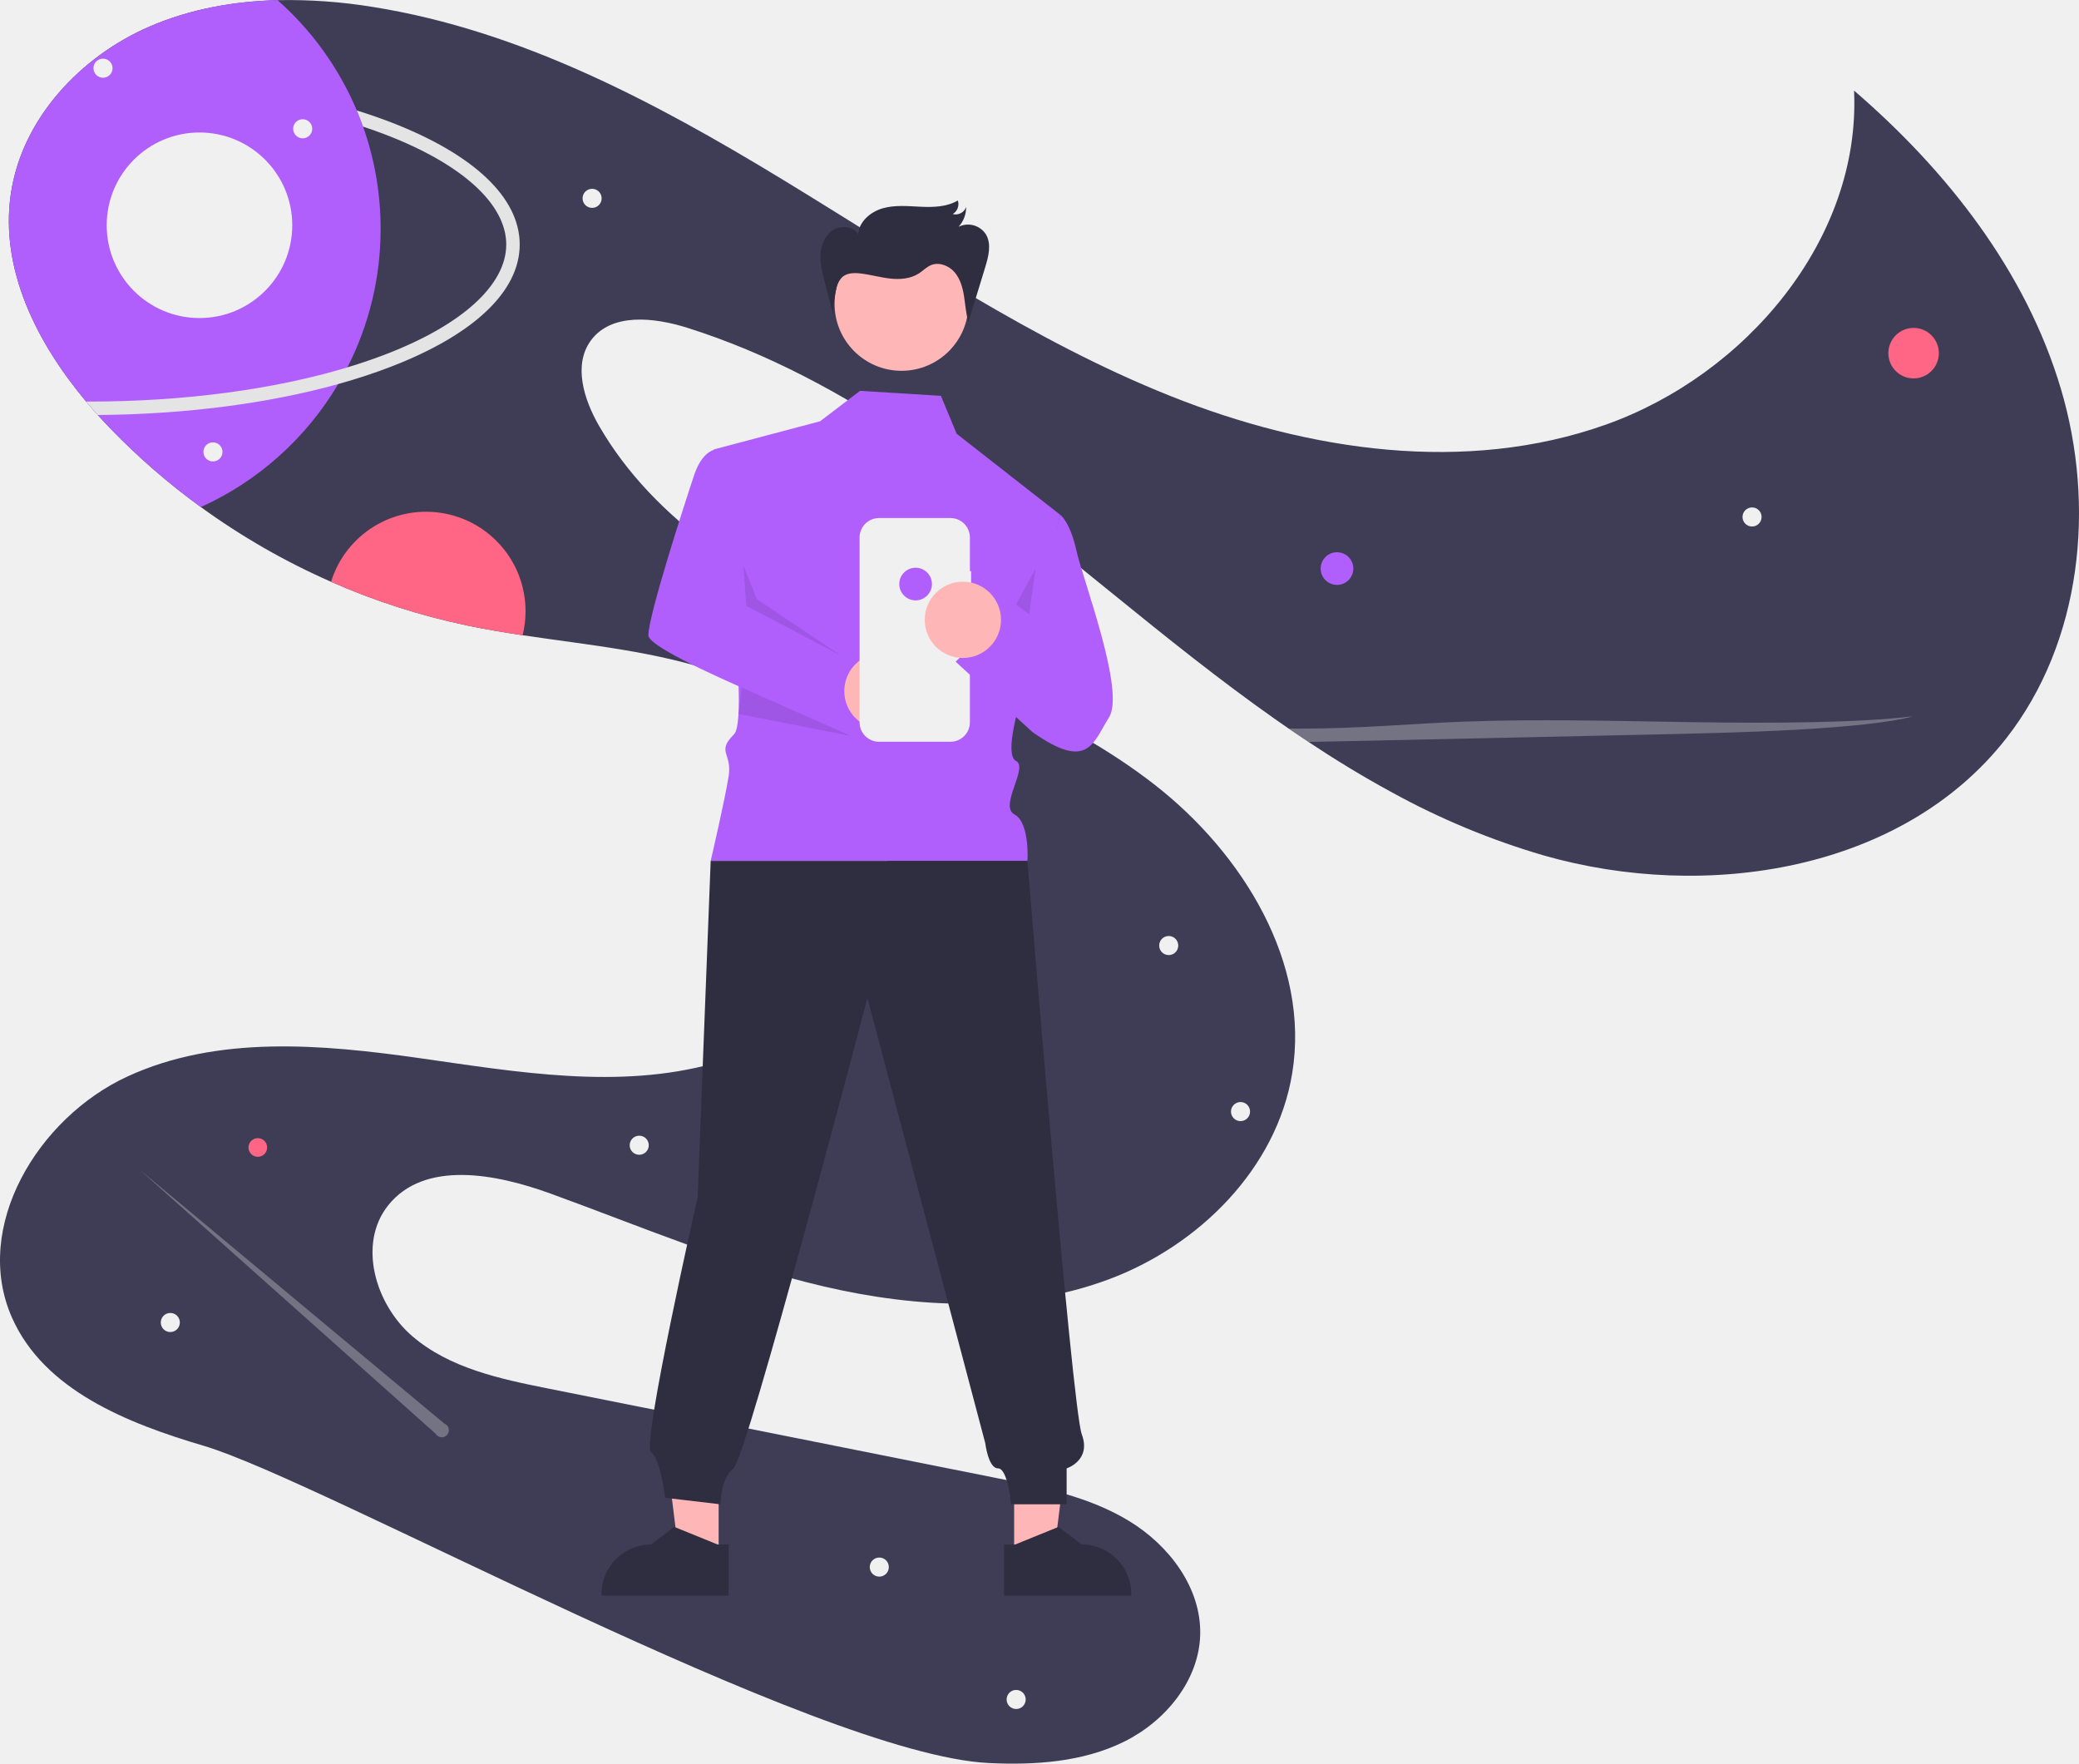
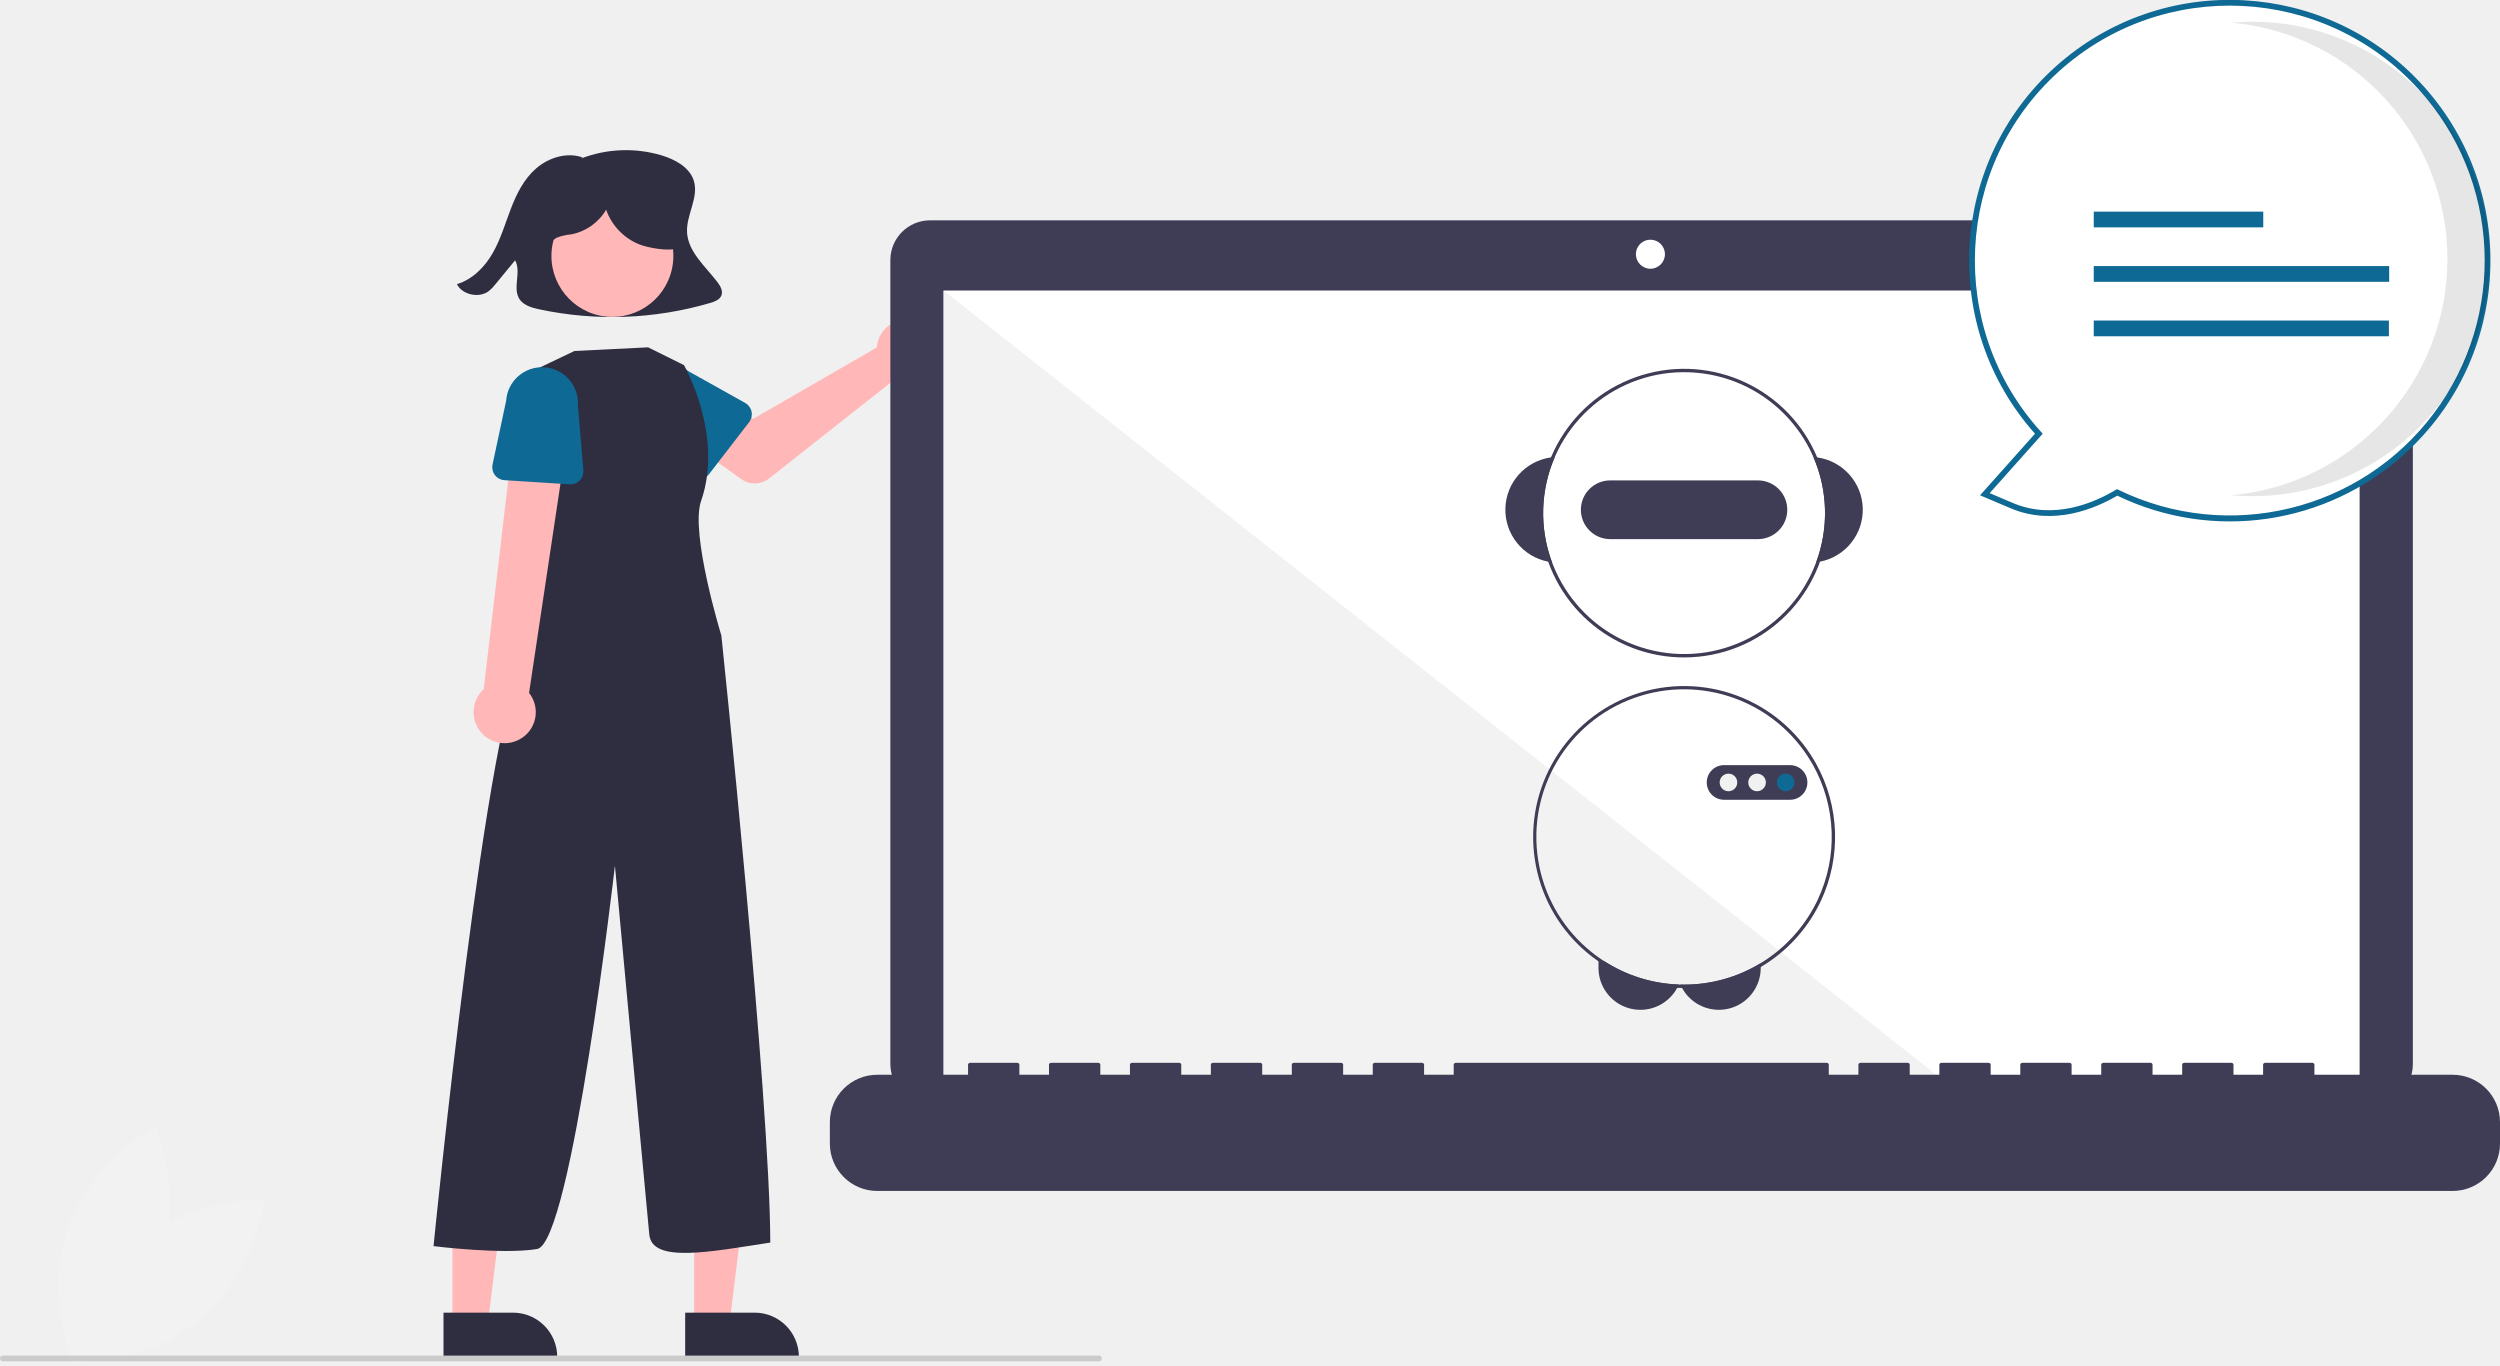
- <svg xmlns="http://www.w3.org/2000/svg" id="a0179547-7667-4cb3-b9ae-32eca47089ab" data-name="Layer 1" width="926.632" height="785.994" viewBox="0 0 926.632 785.994">
-   <path d="M1030.887,386.059c-46.34,59.26-133.78,72.83-206.13,52.19a335.51,335.51,0,0,1-68.1-28.35c-12.54-6.81-24.78-14.28-36.77-22.24-2.95-1.95-5.9-3.93-8.82-5.95q-2.985-2.04-5.95-4.13c-24.76-17.42-48.55-36.53-71.94-55.53-58.39-47.43-118.38-96.32-190.12-118.95-14.78-4.66-33.9-6.84-43.04,5.68-7.93,10.87-3.09,26.26,3.62,37.92,24.89,43.19,70.07,70.46,115.29,91.43,45.22,20.97,93.12,37.96,132.43,68.62,39.31,30.66,69.32,79.39,61.28,128.58-6.93,42.39-41.54,76.83-81.78,91.84-40.24,15-85.12,12.91-126.95,3.17-41.83-9.75-81.54-26.76-121.91-41.42-24.34-8.85-56.16-14.97-72.31,5.28-13.64,17.11-5.8,44.1,10.81,58.34s39.09,19.01,60.54,23.29q99.9,19.95,199.8,39.89c20.43,4.07,41.34,8.33,59.14,19.17,17.8,10.83,32.16,29.75,31.65,50.58-.51,20.53-15.54,38.67-33.96,47.76-18.41,9.08-39.67,10.48-60.18,9.5-76.86-3.68-297.21-125.79-350.06-141.4-33.96-10.02-71.09-24.74-85.41-57.12-17.83-40.31,11.51-89.08,51.56-107.49,40.04-18.42,86.46-14.34,130.1-8.14,43.64,6.2,88.72,14.09,131.2,2.31,42.479-11.78,81.4-50.18,77.21-94.06-3.65-38.18-38.04-66.95-74.23-79.63-28.33-9.93-58.47-12.63-88.229-17.1-8.26-1.23-16.49-2.61-24.64-4.31a307.086,307.086,0,0,1-60.75-19.5,312.924,312.924,0,0,1-58.04-33.31,305.265,305.265,0,0,1-40.32-35.01q-2.835-2.94-5.61-6.01c-1.76-1.96-3.5-3.96-5.2-6-22.12-26.43-38.46-58.98-33.56-92.52,4.89-33.45,30.96-61.3,62-74.68,17.94-7.73,37.29-11.19,56.88-11.69a233.796,233.796,0,0,1,42.78,3.08c65.41,10.46,125.35,42.24,181.96,76.65,56.6,34.41,111.76,72.18,173.29,96.71,61.53,24.54,131.57,34.93,193.99,12.74,62.42-22.18,113.7-82.7,110.65-148.87,41.4,35.65,76.58,80.46,92.16,132.82C1070.797,282.559,1064.536,343.019,1030.887,386.059Z" transform="translate(-136.6838 -57.00314)" fill="#3f3d56" />
-   <circle cx="595.911" cy="253.394" r="7.278" fill="#b05ffd" />
-   <circle cx="852.911" cy="157.394" r="11.252" fill="#ff6584" />
-   <circle cx="114.911" cy="511.394" r="4.157" fill="#ff6584" />
-   <path d="M370.927,329.399a44.43,44.43,0,0,1-1.3,10.7c-8.26-1.23-16.49-2.61-24.64-4.31a307.086,307.086,0,0,1-60.75-19.5,44.337,44.337,0,0,1,86.69,13.11Z" transform="translate(-136.6838 -57.00314)" fill="#ff6584" />
-   <circle cx="780.911" cy="230.394" r="4.252" fill="#f0f0f0" />
-   <circle cx="391.911" cy="698.394" r="4.252" fill="#f0f0f0" />
-   <circle cx="452.911" cy="757.394" r="4.252" fill="#f0f0f0" />
-   <circle cx="75.911" cy="589.394" r="4.252" fill="#f0f0f0" />
-   <circle cx="284.911" cy="510.394" r="4.252" fill="#f0f0f0" />
-   <circle cx="263.911" cy="88.394" r="4.252" fill="#f0f0f0" />
-   <circle cx="520.911" cy="421.394" r="4.252" fill="#f0f0f0" />
-   <circle cx="552.911" cy="495.394" r="4.252" fill="#f0f0f0" />
-   <path d="M291.527,220.728q9.075-2.739,17.362-5.935c33.96-13.117,53.438-30.911,53.438-48.82s-19.478-35.703-53.438-48.82q-5.038-1.946-10.386-3.723a136.34,136.34,0,0,1-6.976,107.3Z" transform="translate(-136.6838 -57.00314)" fill="none" />
-   <path d="M306.326,158.969a135.44,135.44,0,0,1-14.8,61.76q-1.935,3.78-4.1,7.43a136.431,136.431,0,0,1-61.23,54.82,305.269,305.269,0,0,1-40.32-35.01q-2.835-2.94-5.61-6.01c-1.76-1.96-3.5-3.96-5.2-6-22.12-26.43-38.46-58.98-33.56-92.52,4.89-33.45,30.96-61.3,62-74.68,17.94-7.73,37.29-11.19,56.88-11.69a136.126,136.126,0,0,1,35.33,49.16c1,2.37,1.92,4.77,2.79,7.2A135.756,135.756,0,0,1,306.326,158.969Z" transform="translate(-136.6838 -57.00314)" fill="#b05ffd" />
-   <path d="M368.326,165.969c0,20.83-20.34,40.15-57.28,54.42-7.39,2.86-15.3,5.45-23.62,7.77-31.14,8.68-68.2,13.49-107.16,13.8-1.76-1.96-3.5-3.96-5.2-6,.42.01.84.01,1.26.01,42.31,0,82.45-5.36,115.2-15.24,6.05-1.83,11.85-3.81,17.36-5.94,33.96-13.11,53.44-30.91,53.44-48.82,0-17.91-19.48-35.7-53.44-48.82q-5.04-1.95-10.38-3.72c-.87-2.43-1.79-4.83-2.79-7.2q7.98,2.49,15.33,5.32C347.987,125.819,368.326,145.149,368.326,165.969Z" transform="translate(-136.6838 -57.00314)" fill="#e4e4e4" />
-   <circle cx="45.911" cy="30.394" r="4.252" fill="#f0f0f0" />
-   <circle cx="134.911" cy="57.394" r="4.252" fill="#f0f0f0" />
-   <circle cx="88.911" cy="100.394" r="41.348" fill="#f0f0f0" />
-   <path d="M989.197,376.239c-9.28,2.74-29.74,4.76-52.24,6-22.49,1.23-47.16,1.77-71.52,2.29q-63.959,1.38-127.91,2.77-8.791.195-17.64.36c-2.95-1.95-5.9-3.93-8.82-5.95,5.23.03,10.46,0,15.65-.1,22.17-.44,40.94-2.17,62.32-2.99,32.9-1.27,68.42-.27,102.71.24C926.036,379.379,965.106,379.189,989.197,376.239Z" transform="translate(-136.6838 -57.00314)" fill="#f0f0f0" opacity="0.3" />
-   <path d="M334.767,691.47,198.846,578.239,330.891,696.006a3.151,3.151,0,1,0,3.876-4.535Z" transform="translate(-136.6838 -57.00314)" fill="#f0f0f0" opacity="0.3" />
-   <circle cx="94.911" cy="201.394" r="4.252" fill="#f0f0f0" />
-   <polygon points="452.017 694.074 469.604 694.073 477.971 626.236 452.014 626.237 452.017 694.074" fill="#ffb6b6" />
-   <path d="M584.215,745.335l4.95-0,19.327-7.86,10.359,7.859h.001a22.074,22.074,0,0,1,22.073,22.072v.717l-56.709.002Z" transform="translate(-136.6838 -57.00314)" fill="#2f2e41" />
-   <polygon points="320.308 694.074 302.721 694.073 294.354 626.236 320.311 626.237 320.308 694.074" fill="#ffb6b6" />
-   <path d="M461.477,768.125l-56.709-.002v-.717a22.074,22.074,0,0,1,22.073-22.072h.001l10.359-7.859,19.327,7.86,4.95 0Z" transform="translate(-136.6838 -57.00314)" fill="#2f2e41" />
-   <path d="M520.009,231.191,502.201,244.751,454.896,257.279s16.95,118.96,8.95,126.96-.785,8.215-2.393,18.608-8.013,37.831-8.013,37.831l141.188,0s1.138-17.052-5.822-20.745,6.416-20.929.728-23.811,2.312-27.882,2.312-27.882l17.337-81.85-46.114-36.08-7.013-16.898Z" transform="translate(-136.6838 -57.00314)" fill="#b05ffd" />
-   <circle cx="405.545" cy="274.328" r="6.161" fill="#f2f2f2" />
-   <path d="M453.441,440.678l-5.822,149.921S422.48,701.328,426.846,704.239s6.216,20.269,6.216,20.269l24.744,2.911s0-11.644,5.822-16.011,59.677-209.598,59.677-209.598l52.54,198.429s1.315,11.169,5.682,11.169,5.822,16.011,5.822,16.011h24.744v-16.011s11.118-3.525,6.752-15.169-24.218-255.562-24.218-255.562Z" transform="translate(-136.6838 -57.00314)" fill="#2f2e41" />
-   <circle cx="401.817" cy="135.415" r="29.839" fill="#ffb6b6" />
-   <polygon points="452.85 269.414 458.672 273.781 461.583 253.403 452.85 269.414" opacity="0.1" style="isolation:isolate" />
-   <path d="M457.687,257.163s-7.278-1.456-11.644,11.644-20.378,62.588-20.378,71.322S525.375,387.396,525.375,387.396L515,351l-45.669-23.971Z" transform="translate(-136.6838 -57.00314)" fill="#b05ffd" />
-   <circle cx="393.316" cy="307.997" r="17" fill="#ffb6b6" />
-   <polygon points="331.316 251.997 332.647 270.026 374.878 292.192 337.316 266.997 331.316 251.997" opacity="0.1" style="isolation:isolate" />
-   <path d="M569.523,311.57h-.548V296.562a8.686,8.686,0,0,0-8.686-8.686H528.492a8.686,8.686,0,0,0-8.686,8.686v82.337a8.686,8.686,0,0,0,8.686,8.686h31.797a8.686,8.686,0,0,0,8.686-8.686V322.254h.548Z" transform="translate(-136.6838 -57.00314)" fill="#f0f0f0" />
-   <path d="M609.184,286.39s4.367,2.911,7.278,16.011,21.833,62.588,14.555,74.233-9.426,24.072-34.17,6.606l-34.24-31.35,24.744-23.289,10.189,7.278Z" transform="translate(-136.6838 -57.00314)" fill="#b05ffd" />
-   <circle cx="408.095" cy="260.292" r="7.278" fill="#b05ffd" />
-   <circle cx="429.163" cy="276.236" r="17" fill="#ffb6b6" />
-   <polygon points="330.514 306.41 379.316 327.997 329.158 318.194 330.514 306.41" opacity="0.1" style="isolation:isolate" />
-   <path d="M508.397,198.365,504.3,182.773c-1.069-4.068-2.147-8.219-1.907-12.418s2.022-8.533,5.56-10.808,8.939-1.738,11.216,1.799c.433-5.648,5.571-9.992,11.022-11.531s11.239-.93,16.897-.671,11.631.078,16.514-2.791a5.112,5.112,0,0,1-2.289,6.041,4.963,4.963,0,0,0,5.995-3.162,12.88,12.88,0,0,1-3.381,8.845A9.475,9.475,0,0,1,576.173,161.545c2.492,4.321,1.096,9.747-.362,14.517l-7.484,24.482c-1.135-3.722-1.349-7.651-1.956-11.494s-1.687-7.768-4.224-10.718-6.846-4.659-10.451-3.194c-2.022.822-3.565,2.489-5.39,3.686-3.746,2.455-8.512,2.807-12.963,2.308s-8.789-1.767-13.24-2.273c-2.787-.317-5.896-.233-7.999,1.623a10.281,10.281,0,0,0-2.738,5.467,43.486,43.486,0,0,0-1.158,12.541" transform="translate(-136.6838 -57.00314)" fill="#2f2e41" />
+ <svg xmlns="http://www.w3.org/2000/svg" data-name="Layer 1" width="868.98" height="474.67" viewBox="0 0 868.98 474.67">
+   <path d="M212.969,644.948c-18.517,15.79-22.361,41.687-22.361,41.687s26.179.297,44.697-15.493,22.361-41.687,22.361-41.687S231.486,629.158,212.969,644.948Z" transform="translate(-165.5099 -212.6649)" fill="#f2f2f2" />
+   <path d="M221.526,651.23c-7.888,23.022-30.565,36.105-30.565,36.105s-9.889-24.242-2.001-47.263,30.565-36.105,30.565-36.105S229.413,628.208,221.526,651.23Z" transform="translate(-165.5099 -212.6649)" fill="#f2f2f2" />
+   <path d="M414.811,310.625c-4.19-5.429-10.111-10.452-10.486-17.152-.344-6.144,4.238-12.245,2.306-18.123-1.486-4.52-6.387-7.247-11.177-8.691a43.439,43.439,0,0,0-27.916,1.075l.485-.342c-5.452-1.942-11.825.063-16.115,3.776-4.29,3.713-6.839,8.861-8.817,14.019-1.979,5.158-3.511,10.505-6.26,15.341-2.749,4.836-6.958,9.234-12.51,10.905,1.859,3.708,7.67,4.98,11.078,2.425a14.014,14.014,0,0,0,2.331-2.41q3.409-4.146,6.819-8.292c2.339,4.16-1.155,9.901,1.72,13.752,1.482,1.986,4.19,2.74,6.705,3.281a121.277,121.277,0,0,0,59.331-2.201c1.55-.457,3.261-1.086,3.904-2.489C416.951,313.879,415.912,312.053,414.811,310.625Z" transform="translate(-165.5099 -212.6649)" fill="#2f2e41" />
+   <path d="M470.538,331.812a10.527,10.527,0,0,0-.239,1.64l-42.957,24.782L416.9,352.223,405.769,366.796,423.219,379.233a8,8,0,0,0,9.598-.234l44.297-34.946a10.497,10.497,0,1,0-6.576-12.241Z" transform="translate(-165.5099 -212.6649)" fill="#ffb7b7" />
+   <path d="M425.905,359.408l-13.884,17.994a4.5,4.5,0,0,1-6.804.373l-15.717-16.321A12.497,12.497,0,0,1,404.827,341.709l19.713,11.023a4.5,4.5,0,0,1,1.365,6.676Z" transform="translate(-165.5099 -212.6649)" fill="#0e6994" />
+   <polygon points="241.288 460.267 253.548 460.266 259.38 412.978 241.286 412.979 241.288 460.267" fill="#ffb7b7" />
+   <path d="M403.67,668.929l24.144-.001h.001a15.387,15.387,0,0,1,15.386,15.386v.5l-39.531.001Z" transform="translate(-165.5099 -212.6649)" fill="#2f2e41" />
+   <polygon points="157.288 460.267 169.548 460.266 175.38 412.978 157.286 412.979 157.288 460.267" fill="#ffb7b7" />
+   <path d="M319.67,668.929l24.144-.001h.001a15.387,15.387,0,0,1,15.386,15.386v.5l-39.531.001Z" transform="translate(-165.5099 -212.6649)" fill="#2f2e41" />
+   <circle cx="378.374" cy="301.628" r="21.188" transform="translate(-128.2503 432.1653) rotate(-83.7356)" fill="#ffb7b7" />
+   <path d="M390.771,333.391l12.482,6.184s13.947,24.237,5.947,47.237c-3.884,11.167,7.053,46.763,7.053,46.763s16.947,161.237,17,211c-21.053,3.237-41.053,7.237-42.053-2.763s-11.947-128.237-11.947-128.237-15.053,131.237-27.053,133.237-36-1-36-1,19.053-192.237,32.053-204.237l2-10-.053-89.763,14.978-7.148Z" transform="translate(-165.5099 -212.6649)" fill="#2f2e41" />
+   <path d="M346.118,469.662a10.743,10.743,0,0,0,3.291-16.14l14.517-96.762-18.966-.91-11.316,96.361a10.801,10.801,0,0,0,12.474,17.451Z" transform="translate(-165.5099 -212.6649)" fill="#ffb7b7" />
+   <path d="M363.514,381.004l-22.682-1.432a4.5,4.5,0,0,1-4.118-5.429l4.726-22.16a12.497,12.497,0,0,1,24.94,1.648l1.901,22.505a4.5,4.5,0,0,1-4.768,4.868Z" transform="translate(-165.5099 -212.6649)" fill="#0e6994" />
+   <path d="M990.396,289.249H488.802a13.806,13.806,0,0,0-13.806,13.806V582.534a13.806,13.806,0,0,0,13.806,13.806H990.396a13.806,13.806,0,0,0,13.806-13.806V303.055a13.806,13.806,0,0,0-13.806-13.806Z" transform="translate(-165.5099 -212.6649)" fill="#3f3d56" />
+   <rect x="327.996" y="100.983" width="492.186" height="277.644" fill="#fff" />
+   <circle cx="573.668" cy="88.363" r="5.048" fill="#fff" />
+   <polygon points="679.425 378.627 327.996 378.627 327.996 100.983 679.425 378.627" fill="#f2f2f2" style="isolation:isolate" />
+   <path d="M1018.021,586.244H969.987v-3.461a.686.686,0,0,0-.686-.686h-16.469a.686.686,0,0,0-.686.686v3.461H941.853v-3.461a.686.686,0,0,0-.686-.686H924.698a.686.686,0,0,0-.686.686h0v3.461h-10.293v-3.461a.686.686,0,0,0-.686-.686H896.563a.686.686,0,0,0-.686.686h0v3.461h-10.293v-3.461a.686.686,0,0,0-.686-.686H868.429a.686.686,0,0,0-.686.686v3.461h-10.293v-3.461a.686.686,0,0,0-.686-.686H840.295a.686.686,0,0,0-.686.686h0v3.461H829.316v-3.461a.686.686,0,0,0-.686-.686H812.16a.686.686,0,0,0-.686.686h0v3.461h-10.293v-3.461a.686.686,0,0,0-.686-.686H671.489a.686.686,0,0,0-.686.686h0v3.461H660.51v-3.461a.686.686,0,0,0-.686-.686H643.355a.686.686,0,0,0-.686.686h0v3.461H632.375v-3.461a.686.686,0,0,0-.686-.686H615.22a.686.686,0,0,0-.686.686h0v3.461H604.241v-3.461a.686.686,0,0,0-.686-.686H587.086a.686.686,0,0,0-.686.686h0v3.461h-10.293v-3.461a.686.686,0,0,0-.686-.686H558.952a.686.686,0,0,0-.686.686h0v3.461H547.972v-3.461a.686.686,0,0,0-.686-.686H530.817a.686.686,0,0,0-.686.686v3.461h-10.293v-3.461a.686.686,0,0,0-.686-.686H502.683a.686.686,0,0,0-.686.686h0v3.461H470.431a16.469,16.469,0,0,0-16.469,16.469v7.447a16.469,16.469,0,0,0,16.469,16.469h547.59a16.469,16.469,0,0,0,16.469-16.469V602.712A16.469,16.469,0,0,0,1018.021,586.244Z" transform="translate(-165.5099 -212.6649)" fill="#3f3d56" />
+   <path d="M749.066,554.886a12.089,12.089,0,0,1-.554,1.143,14.627,14.627,0,0,1-4.433,4.987,14.564,14.564,0,0,1-22.946-11.911V546.755h1.995A50.942,50.942,0,0,0,749.066,554.886Z" transform="translate(-165.5099 -212.6649)" fill="#3f3d56" />
+   <path d="M777.53,547.443v1.662a14.559,14.559,0,0,1-27.344,6.97,12.16,12.16,0,0,1-.577-1.172c.426.012.846.018,1.272.018A51.018,51.018,0,0,0,777.53,547.443Z" transform="translate(-165.5099 -212.6649)" fill="#3f3d56" />
+   <path d="M797.152,371.656c-.437-.064-.881-.105-1.324-.134a48.982,48.982,0,0,1,.974,36.577c.443-.052.881-.122,1.318-.204a18.374,18.374,0,0,0-.968-36.239Z" transform="translate(-165.5099 -212.6649)" fill="#3f3d56" />
+   <path d="M705.933,371.522c-.443.029-.887.07-1.324.134a18.374,18.374,0,0,0-.968,36.239c.437.082.875.152,1.318.204a48.986,48.986,0,0,1,.974-36.577Z" transform="translate(-165.5099 -212.6649)" fill="#3f3d56" />
+   <path d="M797.152,371.656a50.156,50.156,0,1,0,3.891,19.365A50.228,50.228,0,0,0,797.152,371.656Zm-.35,36.443a48.982,48.982,0,1,1,3.074-17.078A49.067,49.067,0,0,1,796.802,408.099Z" transform="translate(-165.5099 -212.6649)" fill="#3f3d56" />
+   <path d="M776.545,379.647H725.216a10.207,10.207,0,0,0,0,20.415h51.328a10.207,10.207,0,0,0,0-20.415Z" transform="translate(-165.5099 -212.6649)" fill="#3f3d56" />
+   <path d="M796.802,478.185q-.28-.516-.578-1.015c-.006-.012-.012-.018-.017-.029a52.474,52.474,0,1,0-47.694,78.888c.554.029,1.114.047,1.674.047.234.012.461.012.694.012a52.108,52.108,0,0,0,26.65-7.285A52.843,52.843,0,0,0,797.91,526.9c.006-.012.012-.018.017-.029.175-.35.344-.706.513-1.067a52.419,52.419,0,0,0-1.639-47.619Zm.502,47.298q-.254.543-.525,1.067a51.686,51.686,0,0,1-19.248,20.893,51.018,51.018,0,0,1-26.65,7.478c-.426,0-.846-.006-1.272-.018q-.271,0-.543-.017a51.326,51.326,0,1,1,45.974-77.418c.006.012.012.017.017.029.204.332.402.671.589,1.009a51.263,51.263,0,0,1,1.656,46.977Z" transform="translate(-165.5099 -212.6649)" fill="#3f3d56" />
+   <path d="M791.226,479.737A6.067,6.067,0,0,0,787.726,478.611H764.786a6.025,6.025,0,1,0,0,12.05H787.726a5.959,5.959,0,0,0,1.219-.122,6.619,6.619,0,0,0,1.167-.367,6.023,6.023,0,0,0,1.114-10.435Z" transform="translate(-165.5099 -212.6649)" fill="#3f3d56" />
+   <circle cx="600.803" cy="271.971" r="3.059" fill="#f1f1f1" />
+   <circle cx="610.745" cy="271.971" r="3.059" fill="#f1f1f1" />
+   <circle cx="620.686" cy="271.971" r="3.059" fill="#0e6994" />
+   <path d="M901.407,383.818c-7.955,4.771-22.128,10.749-36.611,4.605l-9.362-3.971,18.761-21.031a89.602,89.602,0,1,1,27.212,20.397Z" transform="translate(-165.5099 -212.6649)" fill="#fff" />
+   <path d="M901.456,384.952c-7.644,4.488-22.205,10.69-37.051,4.392l-10.647-4.516,19.094-21.404a90.602,90.602,0,1,1,128.58,6.914h0a90.198,90.198,0,0,1-99.977,14.614Zm104.74-141.25A88.602,88.602,0,1,0,874.935,362.749l.604.666-18.431,20.661L865.186,387.503c14.338,6.082,28.525-.236,35.706-4.542l.464-.279.487.237a88.602,88.602,0,0,0,104.352-139.216Z" transform="translate(-165.5099 -212.6649)" fill="#0e6994" />
+   <path d="M1016.209,302.667a82.46,82.46,0,0,0-75.168-82.132c2.402-.21,4.831-.324,7.288-.324a82.456,82.456,0,0,1,0,164.913c-2.453,0-4.878-.115-7.276-.325A82.46,82.46,0,0,0,1016.209,302.667Z" transform="translate(-165.5099 -212.6649)" opacity="0.1" style="isolation:isolate" />
+   <rect x="727.772" y="73.559" width="58.92" height="5.472" fill="#0e6994" />
+   <rect x="727.772" y="92.487" width="102.692" height="5.472" fill="#0e6994" />
+   <rect x="727.772" y="111.415" width="102.591" height="5.472" fill="#0e6994" />
+   <path d="M547.51,685.859h-381a1,1,0,0,1,0-2h381a1,1,0,0,1,0,2Z" transform="translate(-165.5099 -212.6649)" fill="#cbcbcb" />
+   <path d="M400.58,287.855c-.826-3.745-3.507-6.849-6.597-9.121a27.017,27.017,0,0,0-34.537,2.1,17.649,17.649,0,0,0-5.334,8.549,10.486,10.486,0,0,0,2.235,9.548l.423.265c-.384-1.628.881-3.255,2.392-3.973a19.11,19.11,0,0,1,4.878-1.094,17.935,17.935,0,0,0,12.157-8.578,20.254,20.254,0,0,0,11.607,12.097c2.8,1.095,10.492,2.601,13.158,1.211C404.363,297.086,401.406,291.601,400.58,287.855Z" transform="translate(-165.5099 -212.6649)" fill="#2f2e41" />
</svg>
